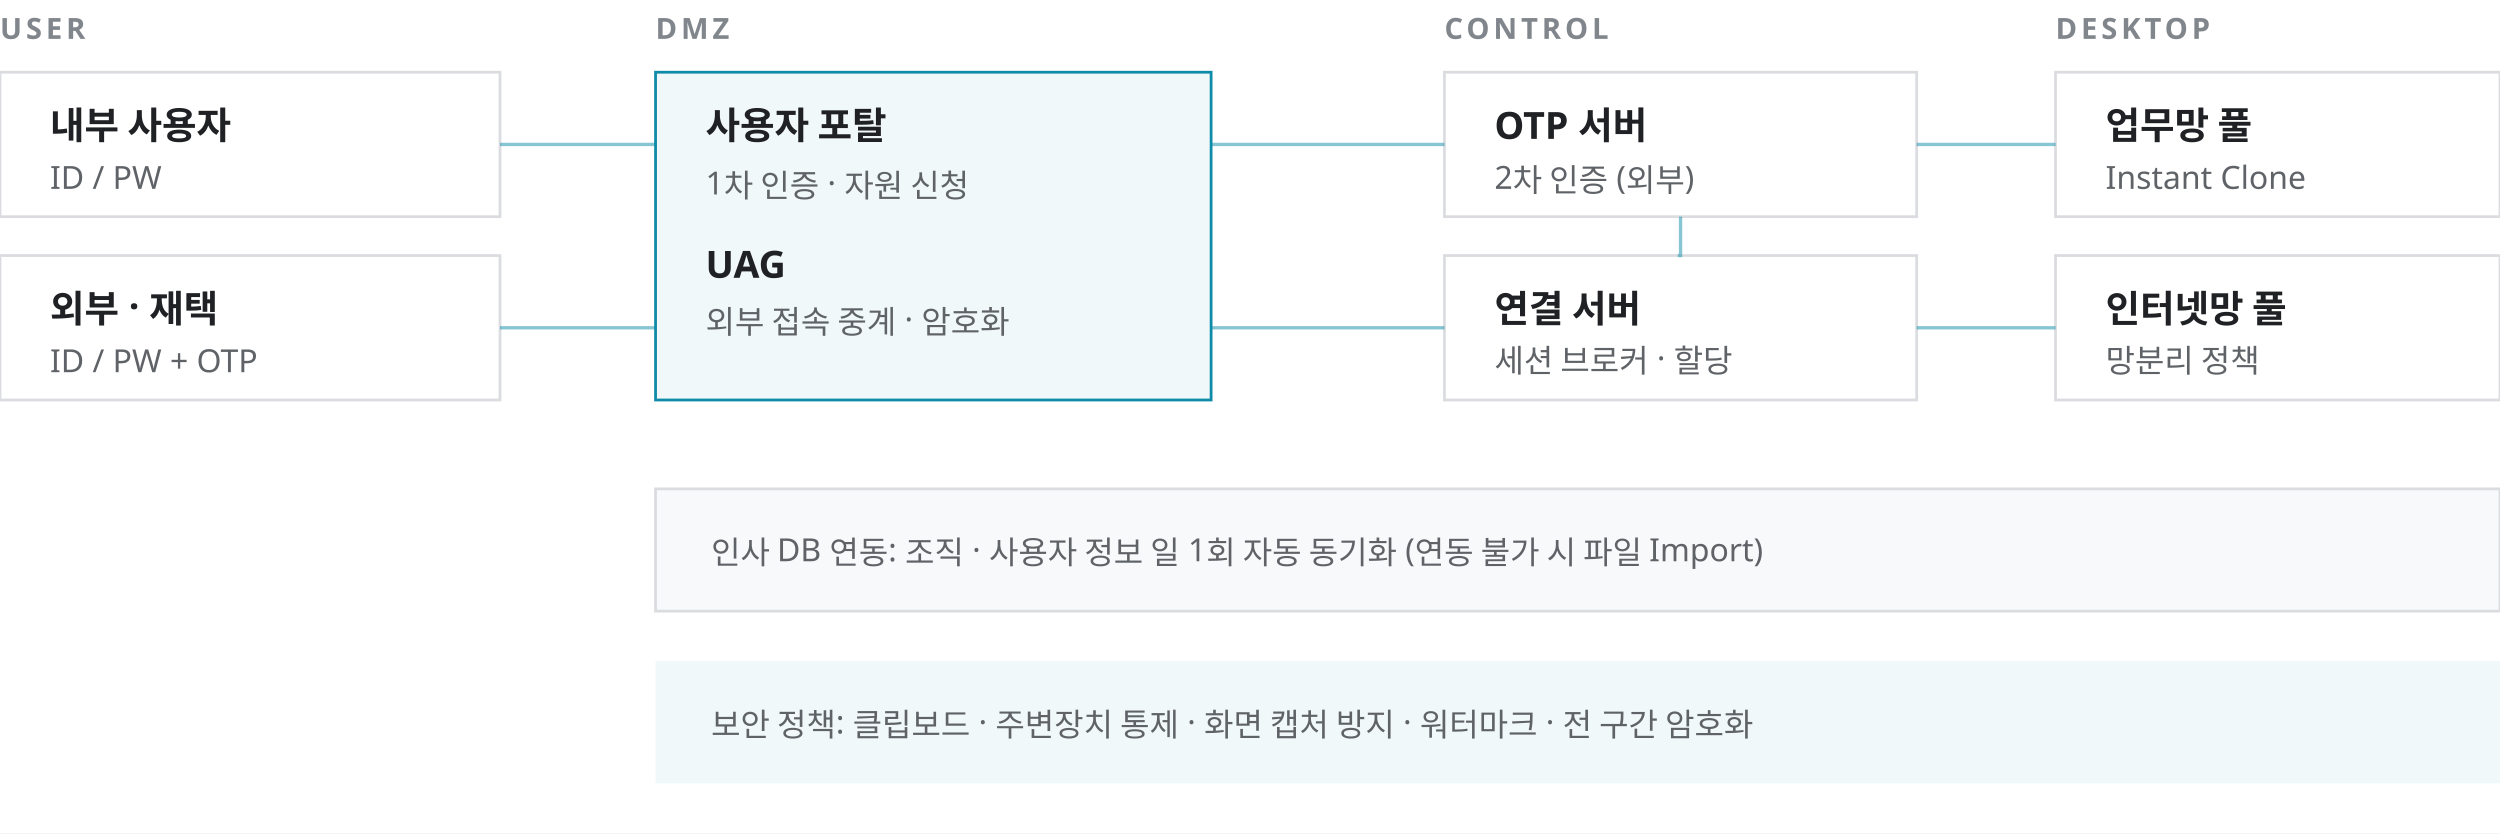
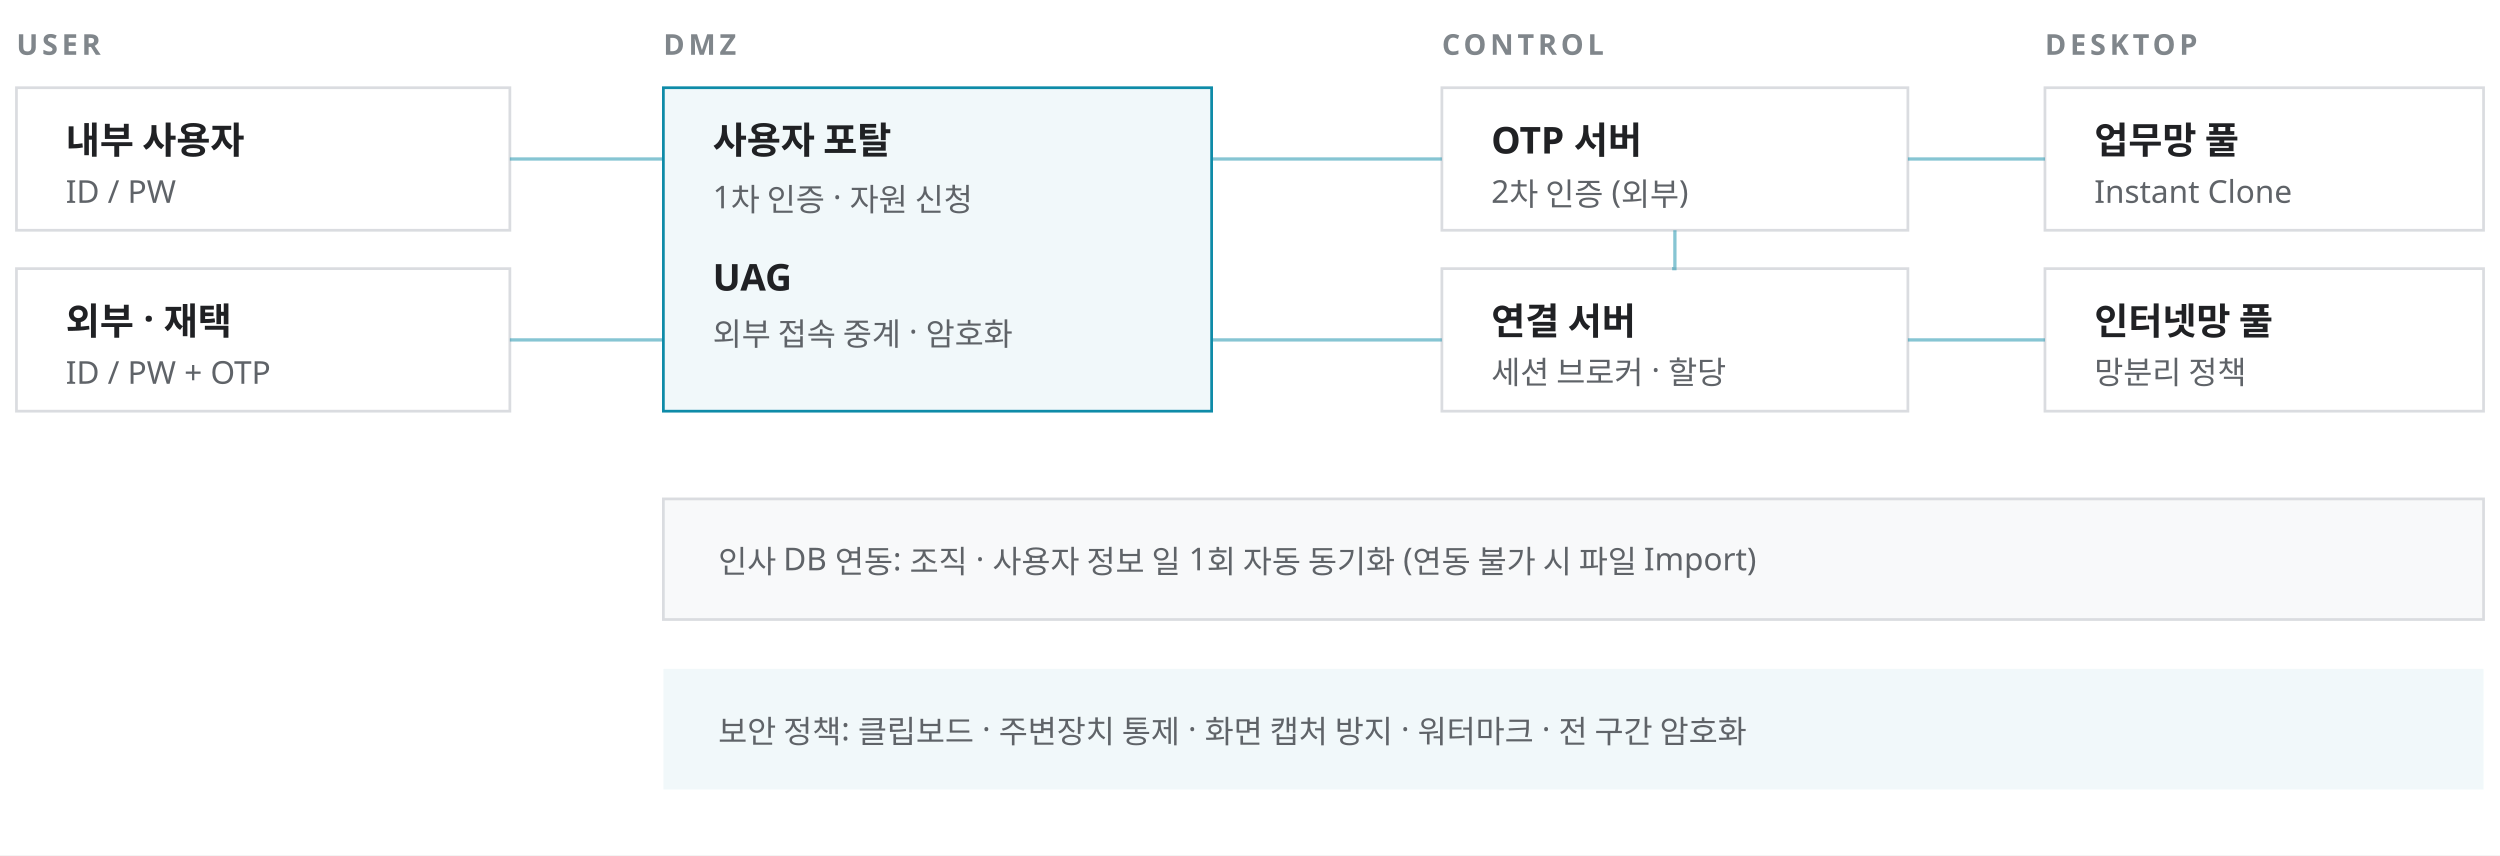
- <svg xmlns="http://www.w3.org/2000/svg" width="900" height="300" viewBox="0 0 900 300" role="img" aria-label="Horizon 접속 흐름도">
+ <svg xmlns="http://www.w3.org/2000/svg" width="912" height="312" viewBox="-6 -6 912 312" role="img" aria-label="Horizon 접속 흐름도">
  <defs>
    <style>.l{font:600 10.5px 'DM Sans','Malgun Gothic','Apple SD Gothic Neo','Noto Sans KR',sans-serif,'Malgun Gothic','Apple SD Gothic Neo','Noto Sans KR',sans-serif;letter-spacing:1.4px;fill:#80868b}.t{font:600 13.5px 'DM Sans','Malgun Gothic','Apple SD Gothic Neo','Noto Sans KR',sans-serif,'Malgun Gothic','Apple SD Gothic Neo','Noto Sans KR',sans-serif;fill:#202124}.s{font:400 11.5px 'DM Sans','Malgun Gothic','Apple SD Gothic Neo','Noto Sans KR',sans-serif,'Malgun Gothic','Apple SD Gothic Neo','Noto Sans KR',sans-serif;fill:#5f6368}.k{fill:#fff;stroke:#dadce0;stroke-width:1}</style>
  </defs>
-   <rect width="100%" height="100%" fill="#ffffff" />
+   <rect x="-6" y="-6" width="912" height="312" fill="#ffffff" />
  <text x="0" y="14" class="l">USER</text>
  <text x="236" y="14" class="l">DMZ</text>
  <text x="520" y="14" class="l">CONTROL</text>
  <text x="740" y="14" class="l">DESKTOP</text>
  <g class="k">
    <rect x="0" y="26" width="180" height="52" rx="0" />
    <rect x="0" y="92" width="180" height="52" rx="0" />
  </g>
  <g class="t">
    <text x="18" y="50">내부 사용자</text>
    <text x="18" y="116">외부 · 재택</text>
  </g>
  <g class="s">
    <text x="18" y="68">ID / PW</text>
    <text x="18" y="134">ID / PW + OTP</text>
  </g>
  <rect x="236" y="26" width="200" height="118" fill="#0e8ba8" opacity=".06" />
  <rect x="236" y="26" width="200" height="118" fill="none" stroke="#0e8ba8" stroke-width="1" />
  <text x="254" y="50" class="t" fill="#0e8ba8">사용자 포탈</text>
  <text x="254" y="70" class="s">1차 인증 · 자원 신청</text>
  <text x="254" y="100" class="t" fill="#0e8ba8">UAG</text>
  <text x="254" y="120" class="s">외부 접속 중계 · 암호화</text>
  <g class="k">
    <rect x="520" y="26" width="170" height="52" rx="0" />
  </g>
  <text x="538" y="50" class="t">OTP 서버</text>
  <text x="538" y="68" class="s">2차 인증 (외부)</text>
  <g class="k">
    <rect x="520" y="92" width="170" height="52" rx="0" />
  </g>
  <text x="538" y="116" class="t">연결 서버</text>
  <text x="538" y="134" class="s">세션 브로커 · 할당</text>
  <g class="k">
    <rect x="740" y="26" width="160" height="52" rx="0" />
    <rect x="740" y="92" width="160" height="52" rx="0" />
  </g>
  <g class="t">
    <text x="758" y="50">업무망 풀</text>
    <text x="758" y="116">인터넷망 풀</text>
  </g>
  <g class="s">
    <text x="758" y="68">Instant Clone</text>
    <text x="758" y="134">망분리 정책</text>
  </g>
  <g stroke="#0e8ba8" stroke-width="1.2" opacity=".5" fill="none">
    <path d="M180 52h56M180 118h56M436 52h84M436 118h84M690 52h50M690 118h50" />
    <path d="M605 78v14h-1" />
  </g>
  <rect x="236" y="176" width="664" height="44" fill="#f8f9fa" stroke="#dadce0" stroke-width="1" />
  <text x="256" y="203" class="s" font-size="12.5">인사 DB 연동: 조직 · 사용자 정보 일 1회 자동 동기화 (연동 불가 시 파일 Import)</text>
  <rect x="236" y="238" width="664" height="44" fill="#0e8ba8" opacity=".06" />
  <text x="256" y="265" class="s" font-size="12.5" fill="#0e8ba8">보안 정책: 클립보드 · 주변장치 통제 · 화면 캡처 방지 · 워터마크 · 전 구간 암호화</text>
</svg>
